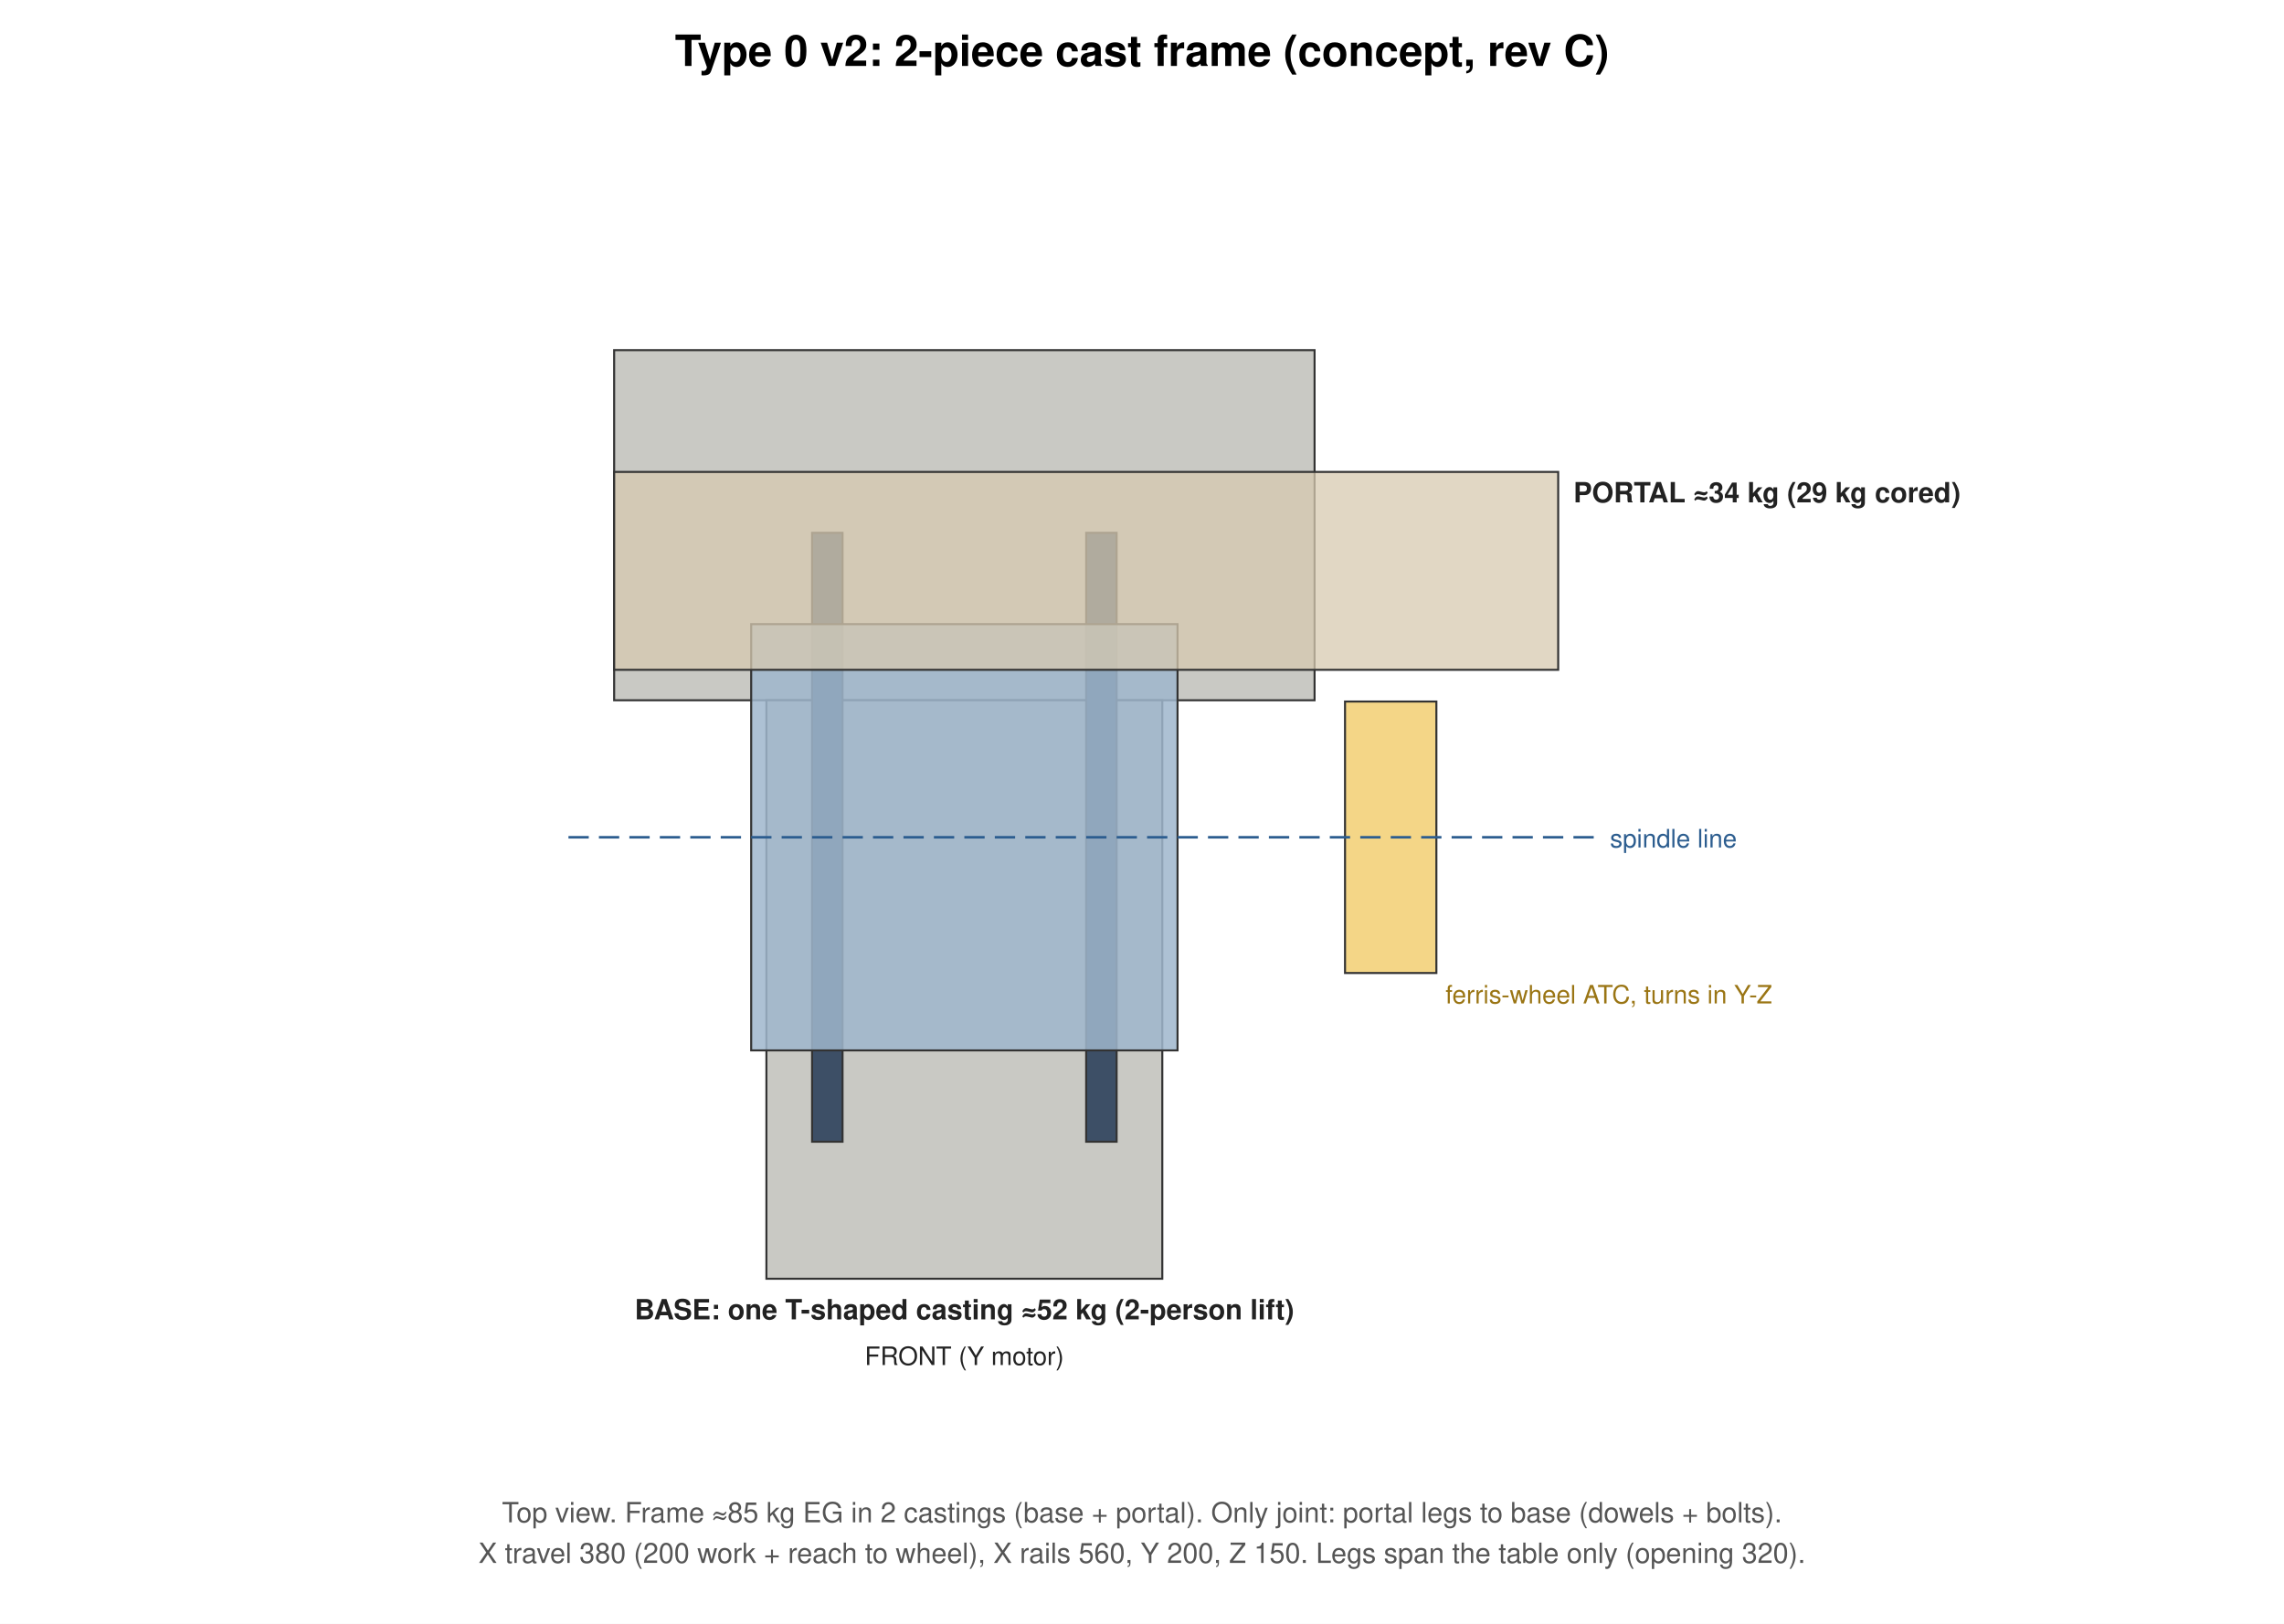
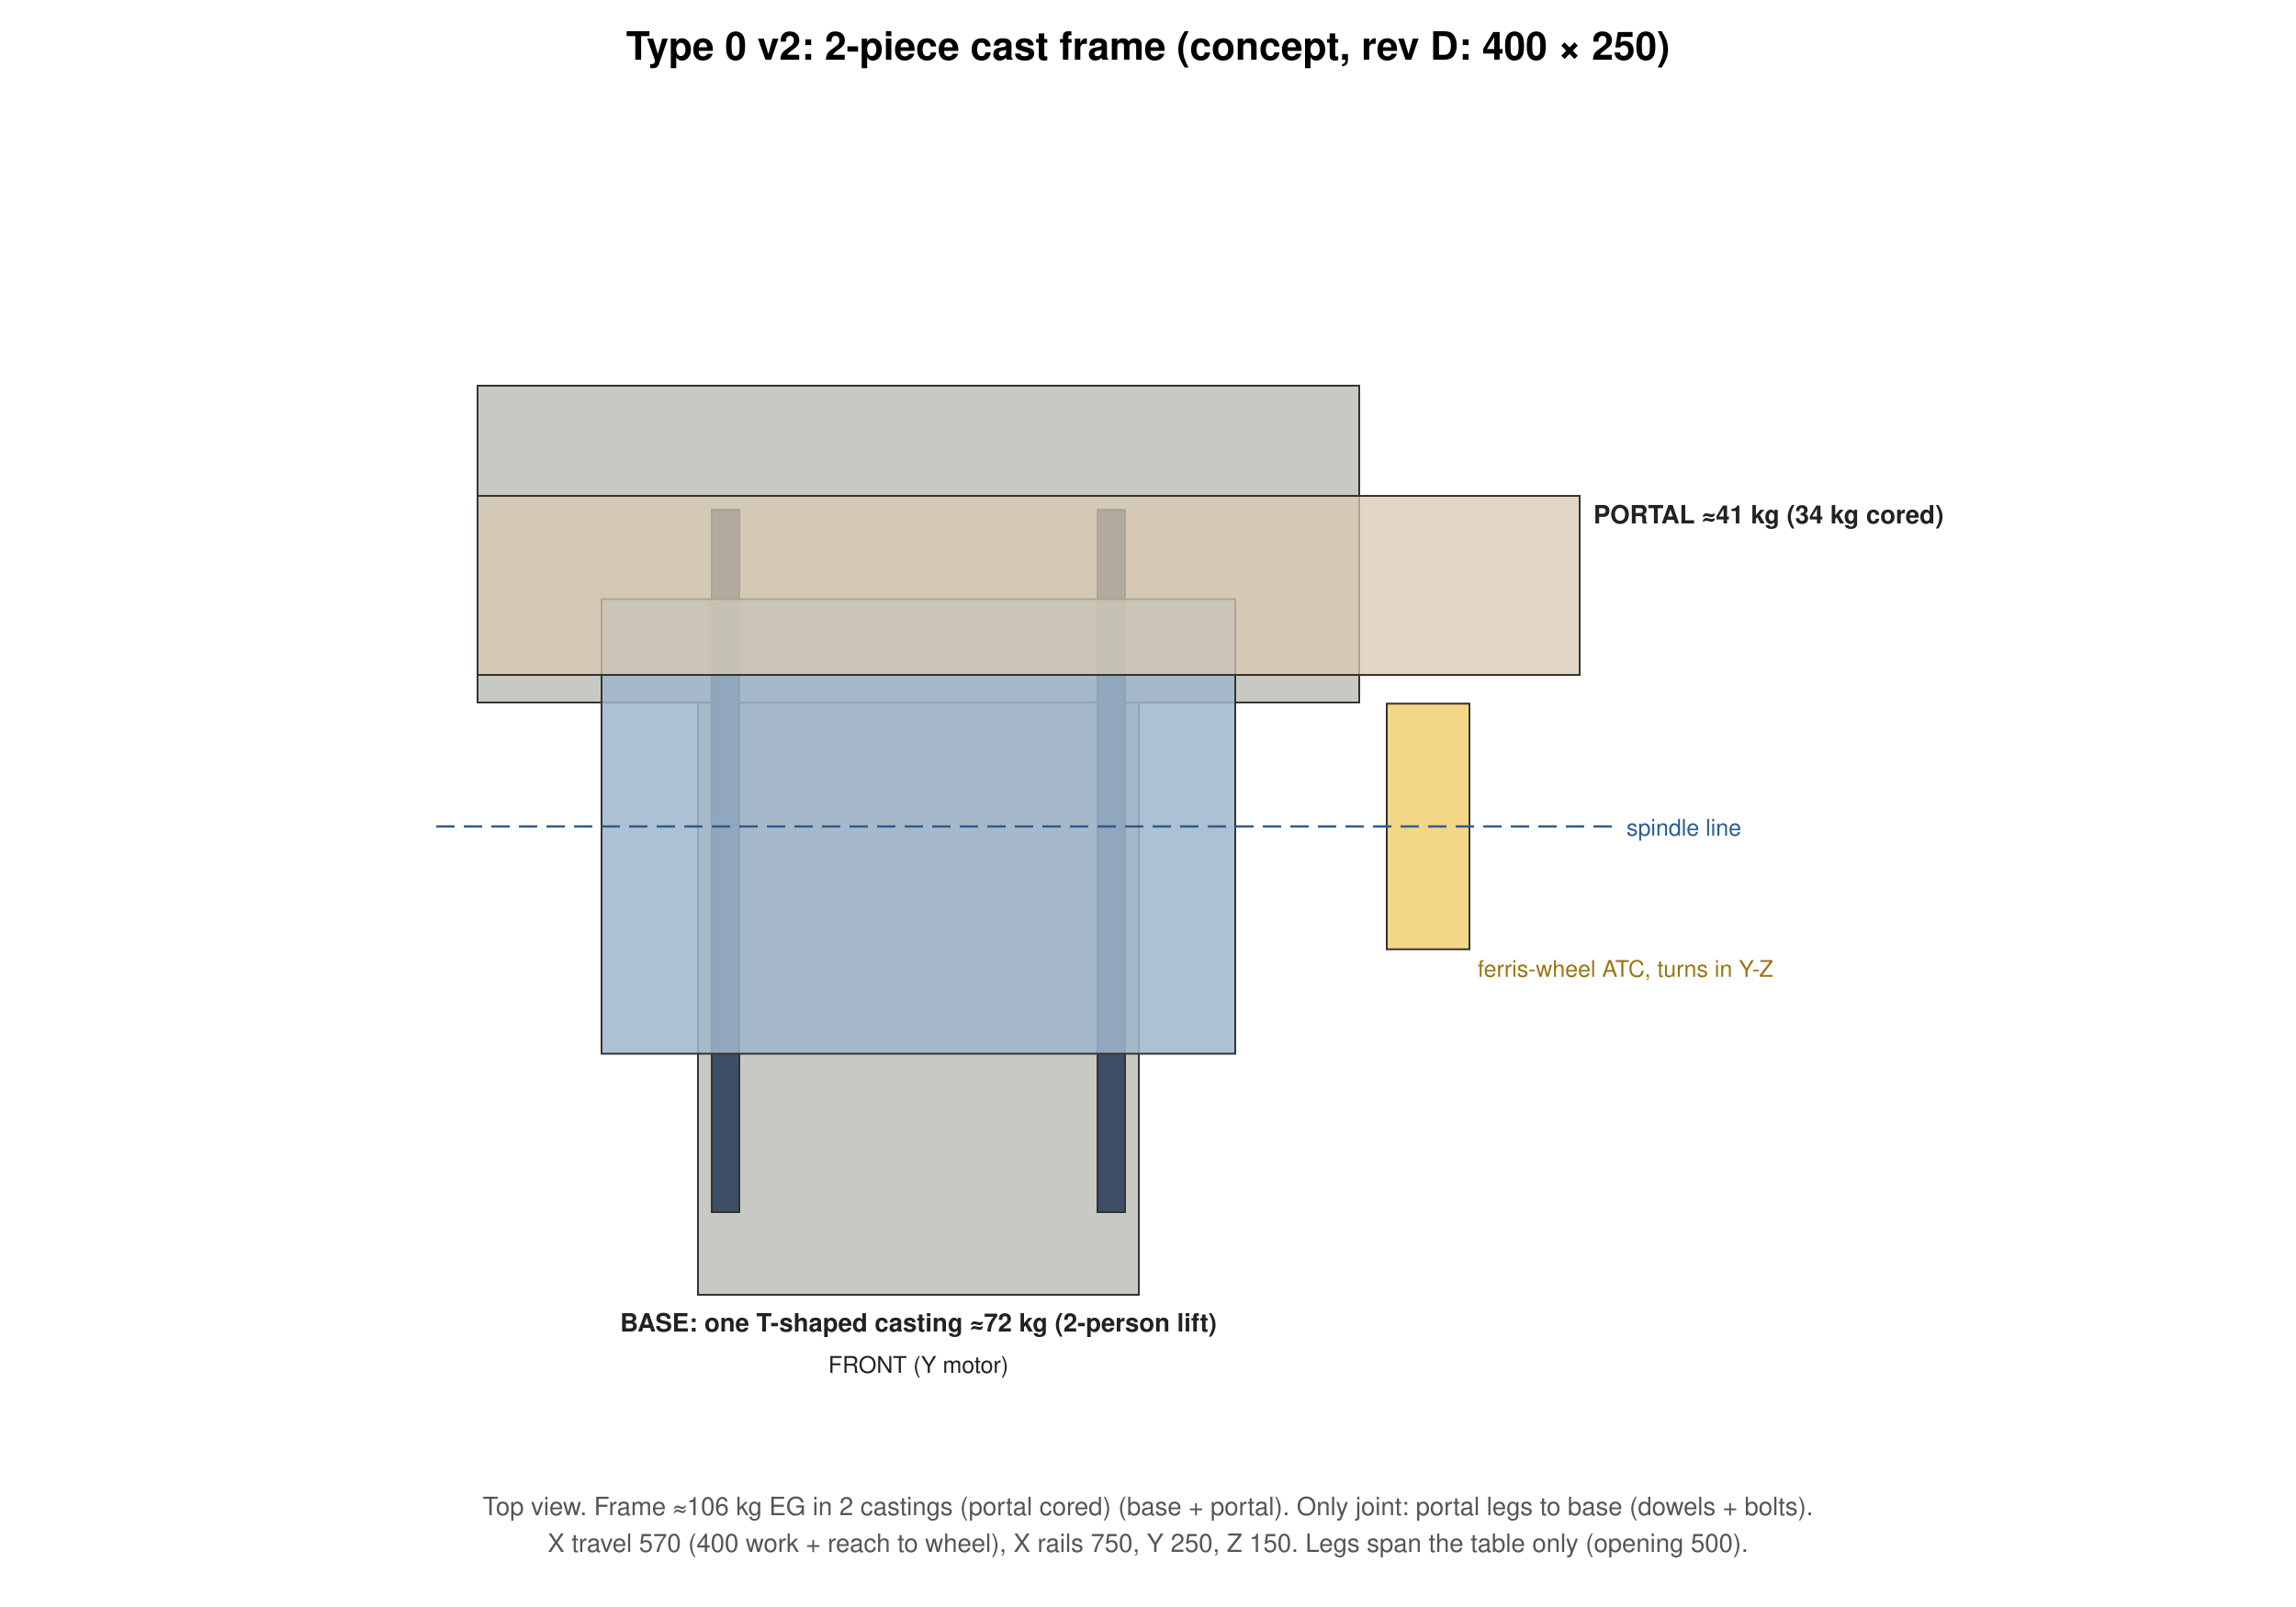
- <svg xmlns="http://www.w3.org/2000/svg" viewBox="0 0 900 640" font-family="Helvetica, Arial, sans-serif">
-   <rect width="900" height="640" fill="#fff" />
-   <text x="450.0" y="26" text-anchor="middle" font-size="17" font-weight="bold">Type 0 v2: 2-piece cast frame (concept, rev C)</text>
-   <rect x="242.0" y="138.0" width="276.0" height="138.0" fill="#c9c9c4" fill-opacity="1" stroke="#333" stroke-width="0.8" />
-   <rect x="302.0" y="276.0" width="156.0" height="228.0" fill="#c9c9c4" fill-opacity="1" stroke="#333" stroke-width="0.8" />
-   <rect x="320.0" y="210.0" width="12.0" height="240.0" fill="#3d4f66" fill-opacity="1" stroke="#333" stroke-width="0.8" />
-   <rect x="428.0" y="210.0" width="12.0" height="240.0" fill="#3d4f66" fill-opacity="1" stroke="#333" stroke-width="0.8" />
-   <rect x="296.0" y="246.0" width="168.0" height="168.0" fill="#9fb6cc" fill-opacity="0.85" stroke="#333" stroke-width="0.8" />
-   <rect x="242.0" y="186.0" width="372.0" height="78.0" fill="#d7c9b0" fill-opacity="0.75" stroke="#333" stroke-width="0.8" />
-   <rect x="530.0" y="276.5" width="36.0" height="107.0" fill="#f3d27a" fill-opacity="0.9" stroke="#333" stroke-width="0.8" />
-   <line x1="224.0" y1="330.0" x2="632.0" y2="330.0" stroke="#2c5d8f" stroke-dasharray="8 4" />
-   <text x="634.4" y="334.0" text-anchor="start" font-size="10" fill="#2c5d8f">spindle line</text>
-   <text x="380.0" y="520.0" text-anchor="middle" font-size="11" fill="#222" font-weight="bold">BASE: one T-shaped casting ≈52 kg (2-person lift)</text>
-   <text x="620.0" y="198.0" text-anchor="start" font-size="11" fill="#222" font-weight="bold">PORTAL ≈34 kg (29 kg cored)</text>
-   <text x="569.6" y="395.5" text-anchor="start" font-size="10" fill="#9a7514">ferris-wheel ATC, turns in Y-Z</text>
-   <text x="380.0" y="538.0" text-anchor="middle" font-size="10" fill="#222">FRONT (Y motor)</text>
-   <text x="450.0" y="600.0" text-anchor="middle" font-size="11" fill="#555">Top view. Frame ≈85 kg EG in 2 castings (base + portal). Only joint: portal legs to base (dowels + bolts).</text>
-   <text x="450.0" y="616.0" text-anchor="middle" font-size="11" fill="#555">X travel 380 (200 work + reach to wheel), X rails 560, Y 200, Z 150. Legs span the table only (opening 320).</text>
+ <svg xmlns="http://www.w3.org/2000/svg" viewBox="0 0 1000 700" font-family="Helvetica, Arial, sans-serif">
+   <rect width="1000" height="700" fill="#fff" />
+   <text x="500.0" y="26" text-anchor="middle" font-size="17" font-weight="bold">Type 0 v2: 2-piece cast frame (concept, rev D: 400 × 250)</text>
+   <rect x="208.0" y="168.0" width="384.0" height="138.0" fill="#c9c9c4" fill-opacity="1" stroke="#333" stroke-width="0.8" />
+   <rect x="304.0" y="306.0" width="192.0" height="258.0" fill="#c9c9c4" fill-opacity="1" stroke="#333" stroke-width="0.8" />
+   <rect x="310.0" y="222.0" width="12.0" height="306.0" fill="#3d4f66" fill-opacity="1" stroke="#333" stroke-width="0.8" />
+   <rect x="478.0" y="222.0" width="12.0" height="306.0" fill="#3d4f66" fill-opacity="1" stroke="#333" stroke-width="0.8" />
+   <rect x="262.0" y="261.0" width="276.0" height="198.0" fill="#9fb6cc" fill-opacity="0.85" stroke="#333" stroke-width="0.8" />
+   <rect x="208.0" y="216.0" width="480.0" height="78.0" fill="#d7c9b0" fill-opacity="0.75" stroke="#333" stroke-width="0.8" />
+   <rect x="604.0" y="306.5" width="36.0" height="107.0" fill="#f3d27a" fill-opacity="0.9" stroke="#333" stroke-width="0.8" />
+   <line x1="190.0" y1="360.0" x2="706.0" y2="360.0" stroke="#2c5d8f" stroke-dasharray="8 4" />
+   <text x="708.4" y="364.0" text-anchor="start" font-size="10" fill="#2c5d8f">spindle line</text>
+   <text x="400.0" y="580.0" text-anchor="middle" font-size="11" fill="#222" font-weight="bold">BASE: one T-shaped casting ≈72 kg (2-person lift)</text>
+   <text x="694.0" y="228.0" text-anchor="start" font-size="11" fill="#222" font-weight="bold">PORTAL ≈41 kg (34 kg cored)</text>
+   <text x="643.6" y="425.5" text-anchor="start" font-size="10" fill="#9a7514">ferris-wheel ATC, turns in Y-Z</text>
+   <text x="400.0" y="598.0" text-anchor="middle" font-size="10" fill="#222">FRONT (Y motor)</text>
+   <text x="500.0" y="660.0" text-anchor="middle" font-size="11" fill="#555">Top view. Frame ≈106 kg EG in 2 castings (portal cored) (base + portal). Only joint: portal legs to base (dowels + bolts).</text>
+   <text x="500.0" y="676.0" text-anchor="middle" font-size="11" fill="#555">X travel 570 (400 work + reach to wheel), X rails 750, Y 250, Z 150. Legs span the table only (opening 500).</text>
</svg>
